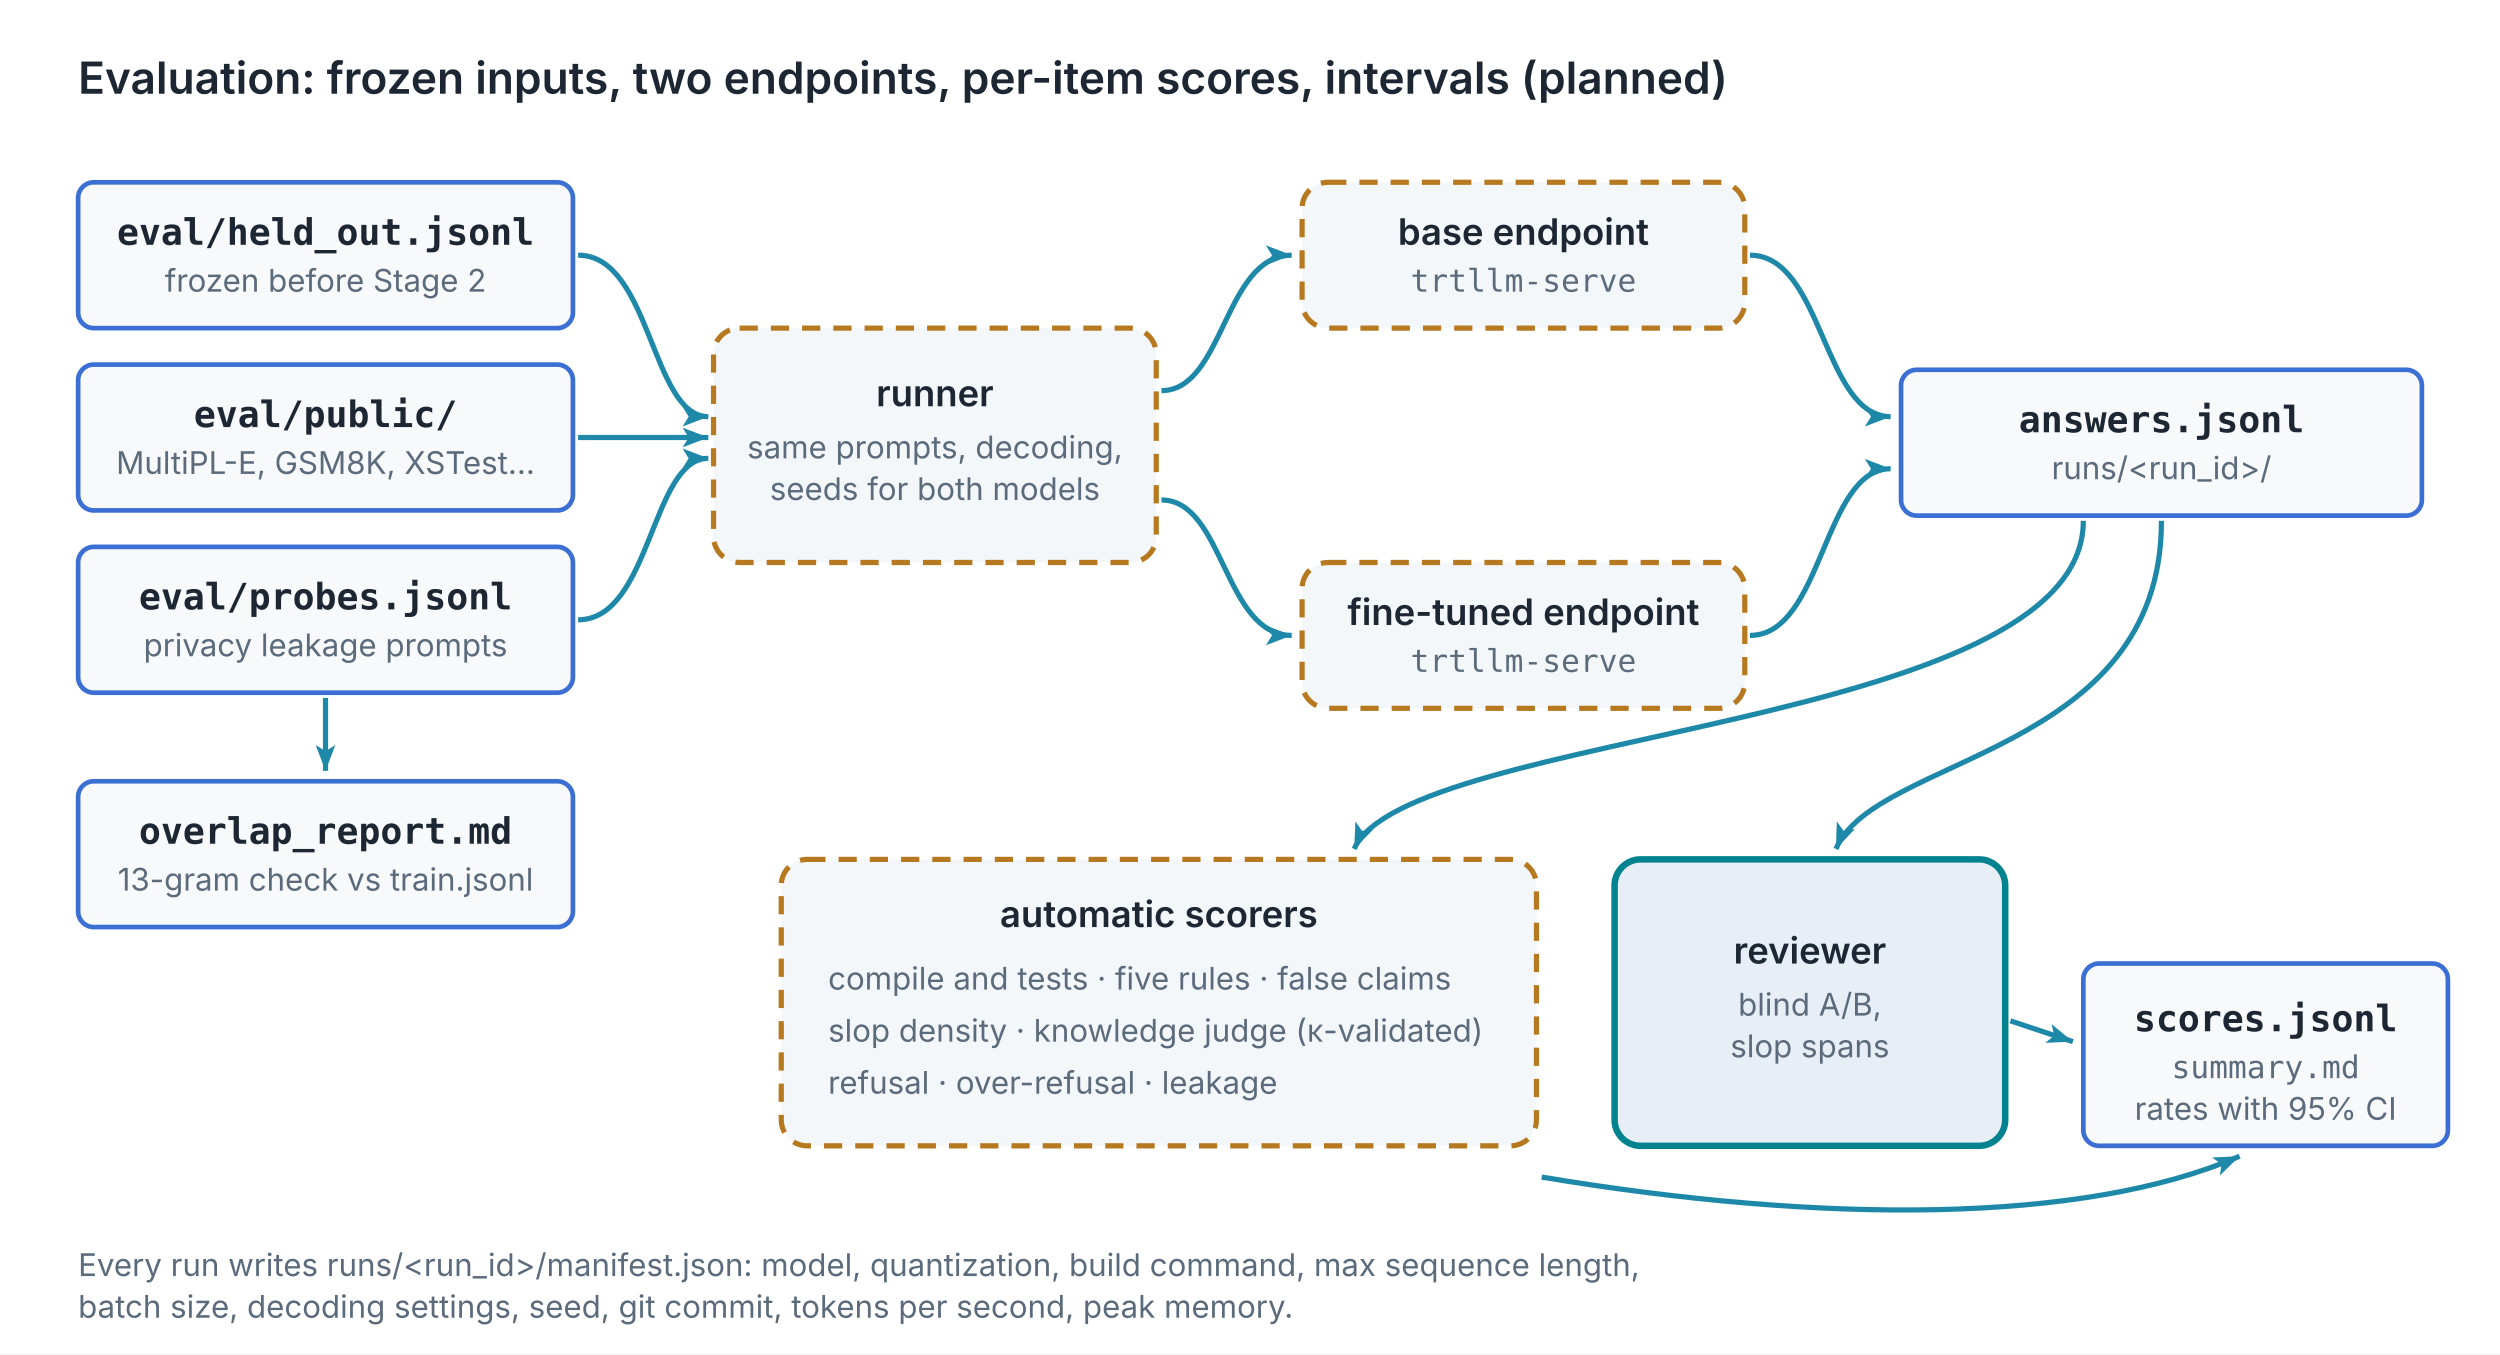
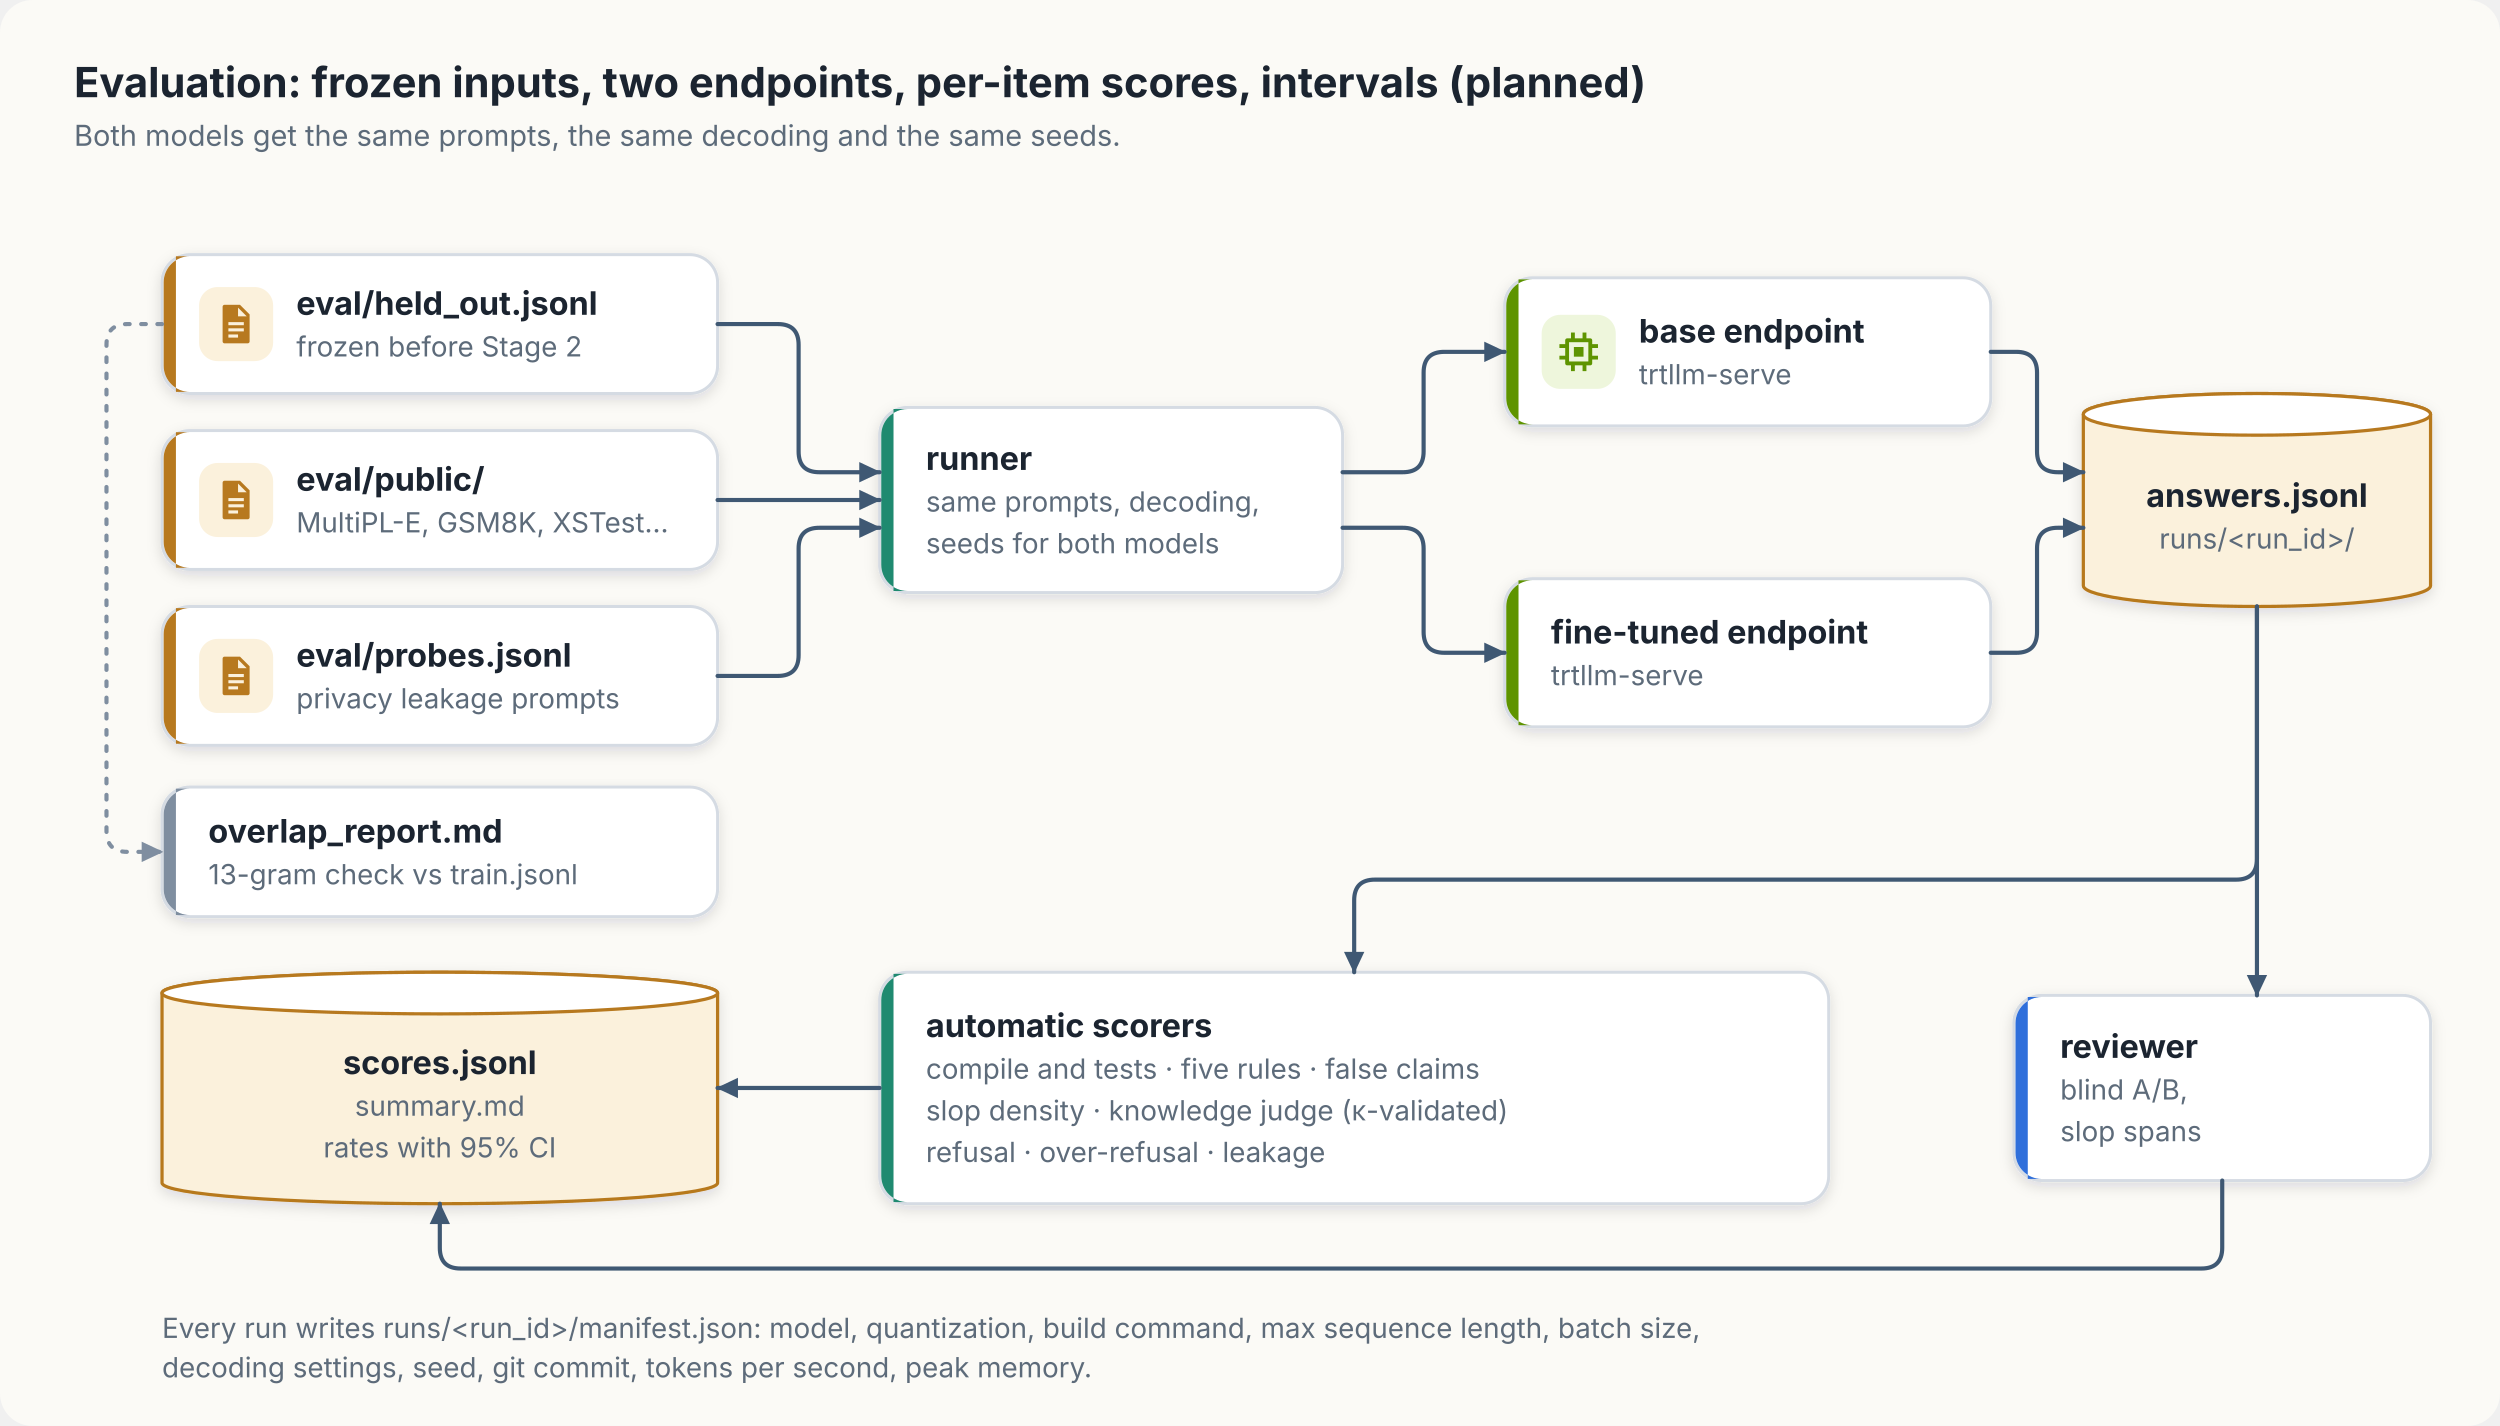
- <svg xmlns="http://www.w3.org/2000/svg" viewBox="0 0 960 520" width="960" height="520">
+ <svg xmlns="http://www.w3.org/2000/svg" viewBox="0 0 1080 616" width="1080" height="616" role="img" aria-label="Frozen inputs (held_out.jsonl, public benchmarks, privacy probes) feed a runner that sends identical requests to the base and fine-tuned trtllm-serve endpoints. Answers go to automatic scorers and to the reviewer. Scores and a summary with 95 percent intervals are written per run. An overlap report checks held-out items against train.jsonl.">
  <style>
-     text { font-family: Inter, "Segoe UI", Helvetica, Arial, sans-serif; }
-     .title { fill: #1D2733; font-size: 17px; font-weight: 600; }
-     .name { fill: #1D2733; font-size: 14px; font-weight: 600; }
-     .note { fill: #5B6B7C; font-size: 12px; }
-     .mono { font-family: "JetBrains Mono", Menlo, monospace; }
-     .box { fill: #F4F7FA; stroke-width: 2; }
-     .planned { stroke: #B7791F; stroke-dasharray: 7 5; }
-     .file { fill: #F7F9FB; stroke: #3B6FD4; stroke-width: 1.8; }
-     .human { fill: #E8EEF6; stroke: #00838F; stroke-width: 2.5; }
-     .flow { stroke: #1E88A8; stroke-width: 2; fill: none; }
+     text { font-family: Inter, "Segoe UI", "Helvetica Neue", Helvetica, Arial, sans-serif; fill: #1B2430; }
+     .title { font-size: 18px; font-weight: 650; }
+     .lede { font-size: 12.5px; fill: #5D6B7A; }
+     .name { font-size: 14px; font-weight: 650; }
+     .sub { font-size: 12px; fill: #5D6B7A; }
+     .note { font-size: 12px; fill: #5D6B7A; }
+     .tab { font-size: 11.5px; font-weight: 650; letter-spacing: 0.04em; fill: #5D6B7A; }
+     .mono { font-family: "JetBrains Mono", "SF Mono", Menlo, Consolas, monospace; font-size: 12px; }
+     .dim { fill: #8794A3; }
+     .strong { font-weight: 700; }
+     .trap { fill: #CF4526; font-weight: 700; }
+     .pill { font-size: 11px; font-weight: 600; }
+     .wire { fill: none; stroke: #3F5873; stroke-width: 1.8; stroke-linecap: round; stroke-linejoin: round; }
+     .wire.danger { stroke: #CF4526; stroke-dasharray: 6 5; }
+     .wire.idle { stroke: #7F8EA0; stroke-dasharray: 2 5; }
  </style>
  <defs>
-     <marker id="arrow" viewBox="0 0 12 10" refX="11" refY="5" markerUnits="userSpaceOnUse" markerWidth="11" markerHeight="9" orient="auto">
-       <path d="M0,0.8 L11,5 L0,9.2 L2.6,5 Z" fill="#1E88A8" />
+     <filter id="lift" x="-10%" y="-10%" width="120%" height="135%">
+       <feDropShadow dx="0" dy="2" stdDeviation="3" flood-color="#1B2430" flood-opacity="0.13" />
+     </filter>
+     <marker id="head" viewBox="0 0 10 10" refX="8.5" refY="5" markerUnits="userSpaceOnUse" markerWidth="11" markerHeight="11" orient="auto">
+       <path d="M0.5,1 L9,5 L0.5,9 Z" fill="#3F5873" />
+     </marker>
+     <marker id="head-danger" viewBox="0 0 10 10" refX="8.5" refY="5" markerUnits="userSpaceOnUse" markerWidth="11" markerHeight="11" orient="auto">
+       <path d="M0.5,1 L9,5 L0.5,9 Z" fill="#CF4526" />
+     </marker>
+     <marker id="head-idle" viewBox="0 0 10 10" refX="8.5" refY="5" markerUnits="userSpaceOnUse" markerWidth="11" markerHeight="11" orient="auto">
+       <path d="M0.5,1 L9,5 L0.5,9 Z" fill="#7F8EA0" />
    </marker>
  </defs>
-   <rect width="960" height="520" fill="#FFFFFF" />
-   <text x="30" y="36" class="title">Evaluation: frozen inputs, two endpoints, per-item scores, intervals (planned)</text>
-   <rect x="30" y="70" width="190" height="56" rx="6" class="file" />
-   <text x="125" y="94" class="name mono" text-anchor="middle">eval/held_out.jsonl</text>
-   <text x="125" y="112" class="note" text-anchor="middle">frozen before Stage 2</text>
-   <rect x="30" y="140" width="190" height="56" rx="6" class="file" />
-   <text x="125" y="164" class="name mono" text-anchor="middle">eval/public/</text>
-   <text x="125" y="182" class="note" text-anchor="middle">MultiPL-E, GSM8K, XSTest...</text>
-   <rect x="30" y="210" width="190" height="56" rx="6" class="file" />
-   <text x="125" y="234" class="name mono" text-anchor="middle">eval/probes.jsonl</text>
-   <text x="125" y="252" class="note" text-anchor="middle">privacy leakage prompts</text>
-   <rect x="30" y="300" width="190" height="56" rx="6" class="file" />
-   <text x="125" y="324" class="name mono" text-anchor="middle">overlap_report.md</text>
-   <text x="125" y="342" class="note" text-anchor="middle">13-gram check vs train.jsonl</text>
-   <path class="flow" d="M125,268 L125,296" marker-end="url(#arrow)" />
-   <path class="flow" d="M222,98 C250,98 250,160 272,160" marker-end="url(#arrow)" />
-   <path class="flow" d="M222,168 L272,168" marker-end="url(#arrow)" />
-   <path class="flow" d="M222,238 C250,238 250,176 272,176" marker-end="url(#arrow)" />
-   <rect x="274" y="126" width="170" height="90" rx="10" class="box planned" />
-   <text x="359" y="156" class="name" text-anchor="middle">runner</text>
-   <text x="359" y="176" class="note" text-anchor="middle">same prompts, decoding,</text>
-   <text x="359" y="192" class="note" text-anchor="middle">seeds for both models</text>
-   <rect x="500" y="70" width="170" height="56" rx="10" class="box planned" />
-   <text x="585" y="94" class="name" text-anchor="middle">base endpoint</text>
-   <text x="585" y="112" class="note mono" text-anchor="middle">trtllm-serve</text>
-   <rect x="500" y="216" width="170" height="56" rx="10" class="box planned" />
-   <text x="585" y="240" class="name" text-anchor="middle">fine-tuned endpoint</text>
-   <text x="585" y="258" class="note mono" text-anchor="middle">trtllm-serve</text>
-   <path class="flow" d="M446,150 C470,150 470,98 496,98" marker-end="url(#arrow)" />
-   <path class="flow" d="M446,192 C470,192 470,244 496,244" marker-end="url(#arrow)" />
-   <rect x="730" y="142" width="200" height="56" rx="6" class="file" />
-   <text x="830" y="166" class="name mono" text-anchor="middle">answers.jsonl</text>
-   <text x="830" y="184" class="note" text-anchor="middle">runs/&lt;run_id&gt;/</text>
-   <path class="flow" d="M672,98 C700,98 700,160 726,160" marker-end="url(#arrow)" />
-   <path class="flow" d="M672,244 C700,244 700,180 726,180" marker-end="url(#arrow)" />
-   <rect x="300" y="330" width="290" height="110" rx="10" class="box planned" />
-   <text x="445" y="356" class="name" text-anchor="middle">automatic scorers</text>
-   <text x="318" y="380" class="note">compile and tests · five rules · false claims</text>
-   <text x="318" y="400" class="note">slop density · knowledge judge (κ-validated)</text>
-   <text x="318" y="420" class="note">refusal · over-refusal · leakage</text>
-   <rect x="620" y="330" width="150" height="110" rx="10" class="human" />
-   <text x="695" y="370" class="name" text-anchor="middle">reviewer</text>
-   <text x="695" y="390" class="note" text-anchor="middle">blind A/B,</text>
-   <text x="695" y="406" class="note" text-anchor="middle">slop spans</text>
-   <path class="flow" d="M800,200 C800,280 540,280 520,326" marker-end="url(#arrow)" />
-   <path class="flow" d="M830,200 C830,290 720,290 705,326" marker-end="url(#arrow)" />
-   <rect x="800" y="370" width="140" height="70" rx="6" class="file" />
-   <text x="870" y="396" class="name mono" text-anchor="middle">scores.jsonl</text>
-   <text x="870" y="414" class="note mono" text-anchor="middle">summary.md</text>
-   <text x="870" y="430" class="note" text-anchor="middle">rates with 95% CI</text>
-   <path class="flow" d="M592,452 C700,470 800,470 860,444" marker-end="url(#arrow)" />
-   <path class="flow" d="M772,392 L796,400" marker-end="url(#arrow)" />
-   <text x="30" y="490" class="note">Every run writes runs/&lt;run_id&gt;/manifest.json: model, quantization, build command, max sequence length,</text>
-   <text x="30" y="506" class="note">batch size, decoding settings, seed, git commit, tokens per second, peak memory.</text>
+   <rect width="1080" height="616" rx="14" fill="#FBFAF6" />
+   <text x="32.0" y="42.0" class="title" text-anchor="start" xml:space="preserve">Evaluation: frozen inputs, two endpoints, per-item scores, intervals (planned)</text>
+   <text x="32.0" y="63.0" class="lede" text-anchor="start" xml:space="preserve">Both models get the same prompts, the same decoding and the same seeds.</text>
+   <rect x="70" y="110" width="240" height="60" rx="12" fill="#FFFFFF" stroke="#D5DBE3" stroke-width="1.3" filter="url(#lift)" />
+   <path d="M82,110.7 H76 V169.3 H82 A11.3,11.3 0 0 1 70.7,158 V122 A11.3,11.3 0 0 1 82,110.7 Z" fill="#B7791F" />
+   <rect x="86" y="124.0" width="32" height="32" rx="8" fill="#FBF1DC" />
+   <g transform="translate(92.0,130.0) scale(0.8333)">
+     <path d="M6 2h8l5 5v14a1 1 0 0 1-1 1H6a1 1 0 0 1-1-1V3a1 1 0 0 1 1-1zm7 1.5V8h4.5zM8 11v1.6h8V11zm0 3.2v1.6h8v-1.6zm0 3.2V19h5v-1.6z" fill="#B7791F" fill-rule="evenodd" />
+   </g>
+   <text x="128.0" y="136.0" class="name" text-anchor="start" xml:space="preserve">eval/held_out.jsonl</text>
+   <text x="128.0" y="154.0" class="sub" text-anchor="start" xml:space="preserve">frozen before Stage 2</text>
+   <rect x="70" y="186" width="240" height="60" rx="12" fill="#FFFFFF" stroke="#D5DBE3" stroke-width="1.3" filter="url(#lift)" />
+   <path d="M82,186.7 H76 V245.3 H82 A11.3,11.3 0 0 1 70.7,234 V198 A11.3,11.3 0 0 1 82,186.7 Z" fill="#B7791F" />
+   <rect x="86" y="200.0" width="32" height="32" rx="8" fill="#FBF1DC" />
+   <g transform="translate(92.0,206.0) scale(0.8333)">
+     <path d="M6 2h8l5 5v14a1 1 0 0 1-1 1H6a1 1 0 0 1-1-1V3a1 1 0 0 1 1-1zm7 1.5V8h4.5zM8 11v1.6h8V11zm0 3.2v1.6h8v-1.6zm0 3.2V19h5v-1.6z" fill="#B7791F" fill-rule="evenodd" />
+   </g>
+   <text x="128.0" y="212.0" class="name" text-anchor="start" xml:space="preserve">eval/public/</text>
+   <text x="128.0" y="230.0" class="sub" text-anchor="start" xml:space="preserve">MultiPL-E, GSM8K, XSTest…</text>
+   <rect x="70" y="262" width="240" height="60" rx="12" fill="#FFFFFF" stroke="#D5DBE3" stroke-width="1.3" filter="url(#lift)" />
+   <path d="M82,262.7 H76 V321.3 H82 A11.3,11.3 0 0 1 70.7,310 V274 A11.3,11.3 0 0 1 82,262.7 Z" fill="#B7791F" />
+   <rect x="86" y="276.0" width="32" height="32" rx="8" fill="#FBF1DC" />
+   <g transform="translate(92.0,282.0) scale(0.8333)">
+     <path d="M6 2h8l5 5v14a1 1 0 0 1-1 1H6a1 1 0 0 1-1-1V3a1 1 0 0 1 1-1zm7 1.5V8h4.5zM8 11v1.6h8V11zm0 3.2v1.6h8v-1.6zm0 3.2V19h5v-1.6z" fill="#B7791F" fill-rule="evenodd" />
+   </g>
+   <text x="128.0" y="288.0" class="name" text-anchor="start" xml:space="preserve">eval/probes.jsonl</text>
+   <text x="128.0" y="306.0" class="sub" text-anchor="start" xml:space="preserve">privacy leakage prompts</text>
+   <rect x="70" y="340" width="240" height="56" rx="12" fill="#FFFFFF" stroke="#D5DBE3" stroke-width="1.3" filter="url(#lift)" />
+   <path d="M82,340.7 H76 V395.3 H82 A11.3,11.3 0 0 1 70.7,384 V352 A11.3,11.3 0 0 1 82,340.7 Z" fill="#7F8EA0" />
+   <text x="90.0" y="364.0" class="name" text-anchor="start" xml:space="preserve">overlap_report.md</text>
+   <text x="90.0" y="382.0" class="sub" text-anchor="start" xml:space="preserve">13-gram check vs train.jsonl</text>
+   <path class="wire idle" d="M70,140 L55,140 Q46,140 46,149 L46,359 Q46,368 55,368 L70,368" marker-end="url(#head-idle)" />
+   <rect x="380" y="176" width="200" height="80" rx="12" fill="#FFFFFF" stroke="#D5DBE3" stroke-width="1.3" filter="url(#lift)" />
+   <path d="M392,176.7 H386 V255.3 H392 A11.3,11.3 0 0 1 380.7,244 V188 A11.3,11.3 0 0 1 392,176.7 Z" fill="#1F8A70" />
+   <text x="400.0" y="203.0" class="name" text-anchor="start" xml:space="preserve">runner</text>
+   <text x="400.0" y="221.0" class="sub" text-anchor="start" xml:space="preserve">same prompts, decoding,</text>
+   <text x="400.0" y="239.0" class="sub" text-anchor="start" xml:space="preserve">seeds for both models</text>
+   <path class="wire" d="M310,140 L336,140 Q345,140 345,149 L345,195 Q345,204 354,204 L380,204" marker-end="url(#head)" />
+   <path class="wire" d="M310,216 L380,216" marker-end="url(#head)" />
+   <path class="wire" d="M310,292 L336,292 Q345,292 345,283 L345,237 Q345,228 354,228 L380,228" marker-end="url(#head)" />
+   <rect x="650" y="120" width="210" height="64" rx="12" fill="#FFFFFF" stroke="#D5DBE3" stroke-width="1.3" filter="url(#lift)" />
+   <path d="M662,120.7 H656 V183.3 H662 A11.3,11.3 0 0 1 650.7,172 V132 A11.3,11.3 0 0 1 662,120.7 Z" fill="#5E9400" />
+   <rect x="666" y="136.0" width="32" height="32" rx="8" fill="#EEF6DC" />
+   <g transform="translate(672.0,142.0) scale(0.8333)">
+     <path d="M8 2h2v3h4V2h2v3h2a1 1 0 0 1 1 1v2h3v2h-3v4h3v2h-3v2a1 1 0 0 1-1 1h-2v3h-2v-3h-4v3H8v-3H6a1 1 0 0 1-1-1v-2H2v-2h3v-4H2V8h3V6a1 1 0 0 1 1-1h2zM7 7v10h10V7zm2.5 2.5h5v5h-5z" fill="#5E9400" fill-rule="evenodd" />
+   </g>
+   <text x="708.0" y="148.0" class="name" text-anchor="start" xml:space="preserve">base endpoint</text>
+   <text x="708.0" y="166.0" class="sub" text-anchor="start" xml:space="preserve">trtllm-serve</text>
+   <rect x="650" y="250" width="210" height="64" rx="12" fill="#FFFFFF" stroke="#D5DBE3" stroke-width="1.3" filter="url(#lift)" />
+   <path d="M662,250.7 H656 V313.3 H662 A11.3,11.3 0 0 1 650.7,302 V262 A11.3,11.3 0 0 1 662,250.7 Z" fill="#5E9400" />
+   <text x="670.0" y="278.0" class="name" text-anchor="start" xml:space="preserve">fine-tuned endpoint</text>
+   <text x="670.0" y="296.0" class="sub" text-anchor="start" xml:space="preserve">trtllm-serve</text>
+   <path class="wire" d="M580,204 L606,204 Q615,204 615,195 L615,161 Q615,152 624,152 L650,152" marker-end="url(#head)" />
+   <path class="wire" d="M580,228 L606,228 Q615,228 615,237 L615,273 Q615,282 624,282 L650,282" marker-end="url(#head)" />
+   <path d="M900,179 A75.0,9 0 0 1 1050,179 V253 A75.0,9 0 0 1 900,253 Z" fill="#FBF1DC" stroke="#B7791F" stroke-width="1.4" filter="url(#lift)" />
+   <ellipse cx="975.0" cy="179" rx="75.0" ry="9" fill="#FFFFFF" stroke="#B7791F" stroke-width="1.4" />
+   <text x="975.0" y="219.0" class="name" text-anchor="middle" xml:space="preserve">answers.jsonl</text>
+   <text x="975.0" y="237.0" class="sub" text-anchor="middle" xml:space="preserve">runs/&lt;run_id&gt;/</text>
+   <path class="wire" d="M860,152 L871,152 Q880,152 880,161 L880,195 Q880,204 889,204 L900,204" marker-end="url(#head)" />
+   <path class="wire" d="M860,282 L871,282 Q880,282 880,273 L880,237 Q880,228 889,228 L900,228" marker-end="url(#head)" />
+   <rect x="380" y="420" width="410" height="100" rx="12" fill="#FFFFFF" stroke="#D5DBE3" stroke-width="1.3" filter="url(#lift)" />
+   <path d="M392,420.7 H386 V519.3 H392 A11.3,11.3 0 0 1 380.7,508 V432 A11.3,11.3 0 0 1 392,420.7 Z" fill="#1F8A70" />
+   <text x="400.0" y="448.0" class="name" text-anchor="start" xml:space="preserve">automatic scorers</text>
+   <text x="400.0" y="466.0" class="sub" text-anchor="start" xml:space="preserve">compile and tests · five rules · false claims</text>
+   <text x="400.0" y="484.0" class="sub" text-anchor="start" xml:space="preserve">slop density · knowledge judge (κ-validated)</text>
+   <text x="400.0" y="502.0" class="sub" text-anchor="start" xml:space="preserve">refusal · over-refusal · leakage</text>
+   <rect x="870" y="430" width="180" height="80" rx="12" fill="#FFFFFF" stroke="#D5DBE3" stroke-width="1.3" filter="url(#lift)" />
+   <path d="M882,430.7 H876 V509.3 H882 A11.3,11.3 0 0 1 870.7,498 V442 A11.3,11.3 0 0 1 882,430.7 Z" fill="#2F6FDB" />
+   <text x="890.0" y="457.0" class="name" text-anchor="start" xml:space="preserve">reviewer</text>
+   <text x="890.0" y="475.0" class="sub" text-anchor="start" xml:space="preserve">blind A/B,</text>
+   <text x="890.0" y="493.0" class="sub" text-anchor="start" xml:space="preserve">slop spans</text>
+   <path d="M70,429 A120.0,9 0 0 1 310,429 V511 A120.0,9 0 0 1 70,511 Z" fill="#FBF1DC" stroke="#B7791F" stroke-width="1.4" filter="url(#lift)" />
+   <ellipse cx="190.0" cy="429" rx="120.0" ry="9" fill="#FFFFFF" stroke="#B7791F" stroke-width="1.4" />
+   <text x="190.0" y="464.0" class="name" text-anchor="middle" xml:space="preserve">scores.jsonl</text>
+   <text x="190.0" y="482.0" class="sub" text-anchor="middle" xml:space="preserve">summary.md</text>
+   <text x="190.0" y="500.0" class="sub" text-anchor="middle" xml:space="preserve">rates with 95% CI</text>
+   <path class="wire" d="M975,262 L975,430" marker-end="url(#head)" />
+   <path class="wire" d="M975,262 L975,371 Q975,380 966,380 L594,380 Q585,380 585,389 L585,420" marker-end="url(#head)" />
+   <path class="wire" d="M380,470 L310,470" marker-end="url(#head)" />
+   <path class="wire" d="M960,510 L960,539 Q960,548 951,548 L199,548 Q190,548 190,539 L190,520" marker-end="url(#head)" />
+   <text x="70.0" y="578.0" class="note" text-anchor="start" xml:space="preserve">Every run writes runs/&lt;run_id&gt;/manifest.json: model, quantization, build command, max sequence length, batch size,</text>
+   <text x="70.0" y="595.0" class="note" text-anchor="start" xml:space="preserve">decoding settings, seed, git commit, tokens per second, peak memory.</text>
</svg>
